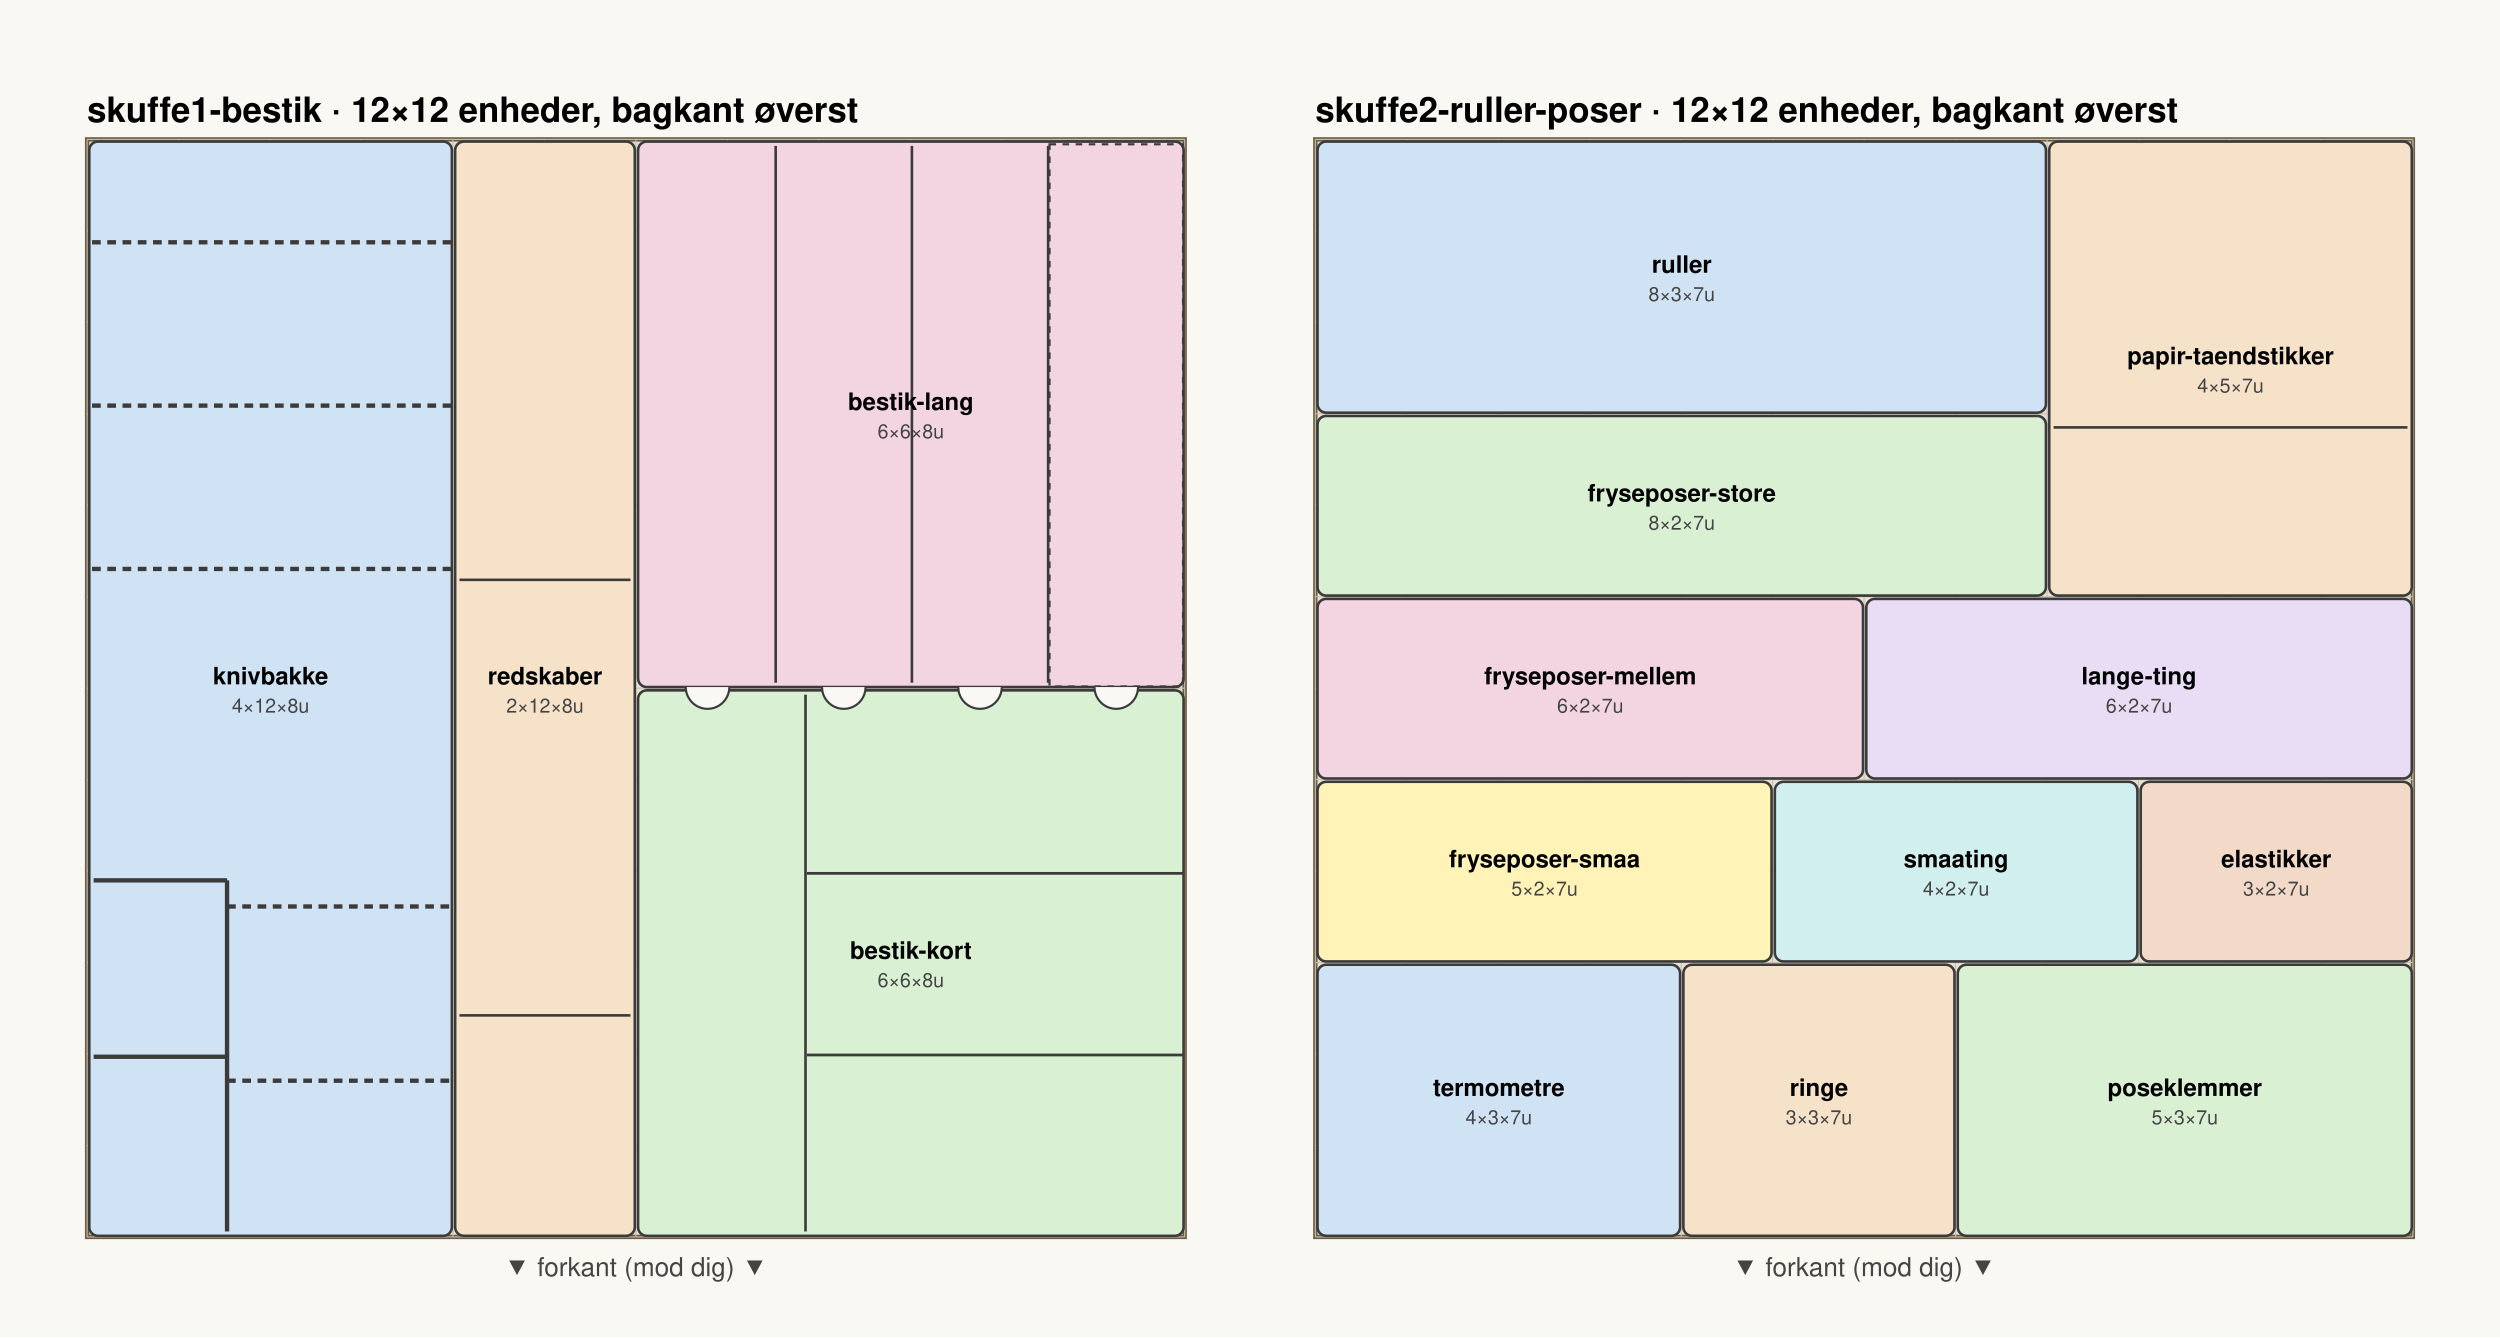
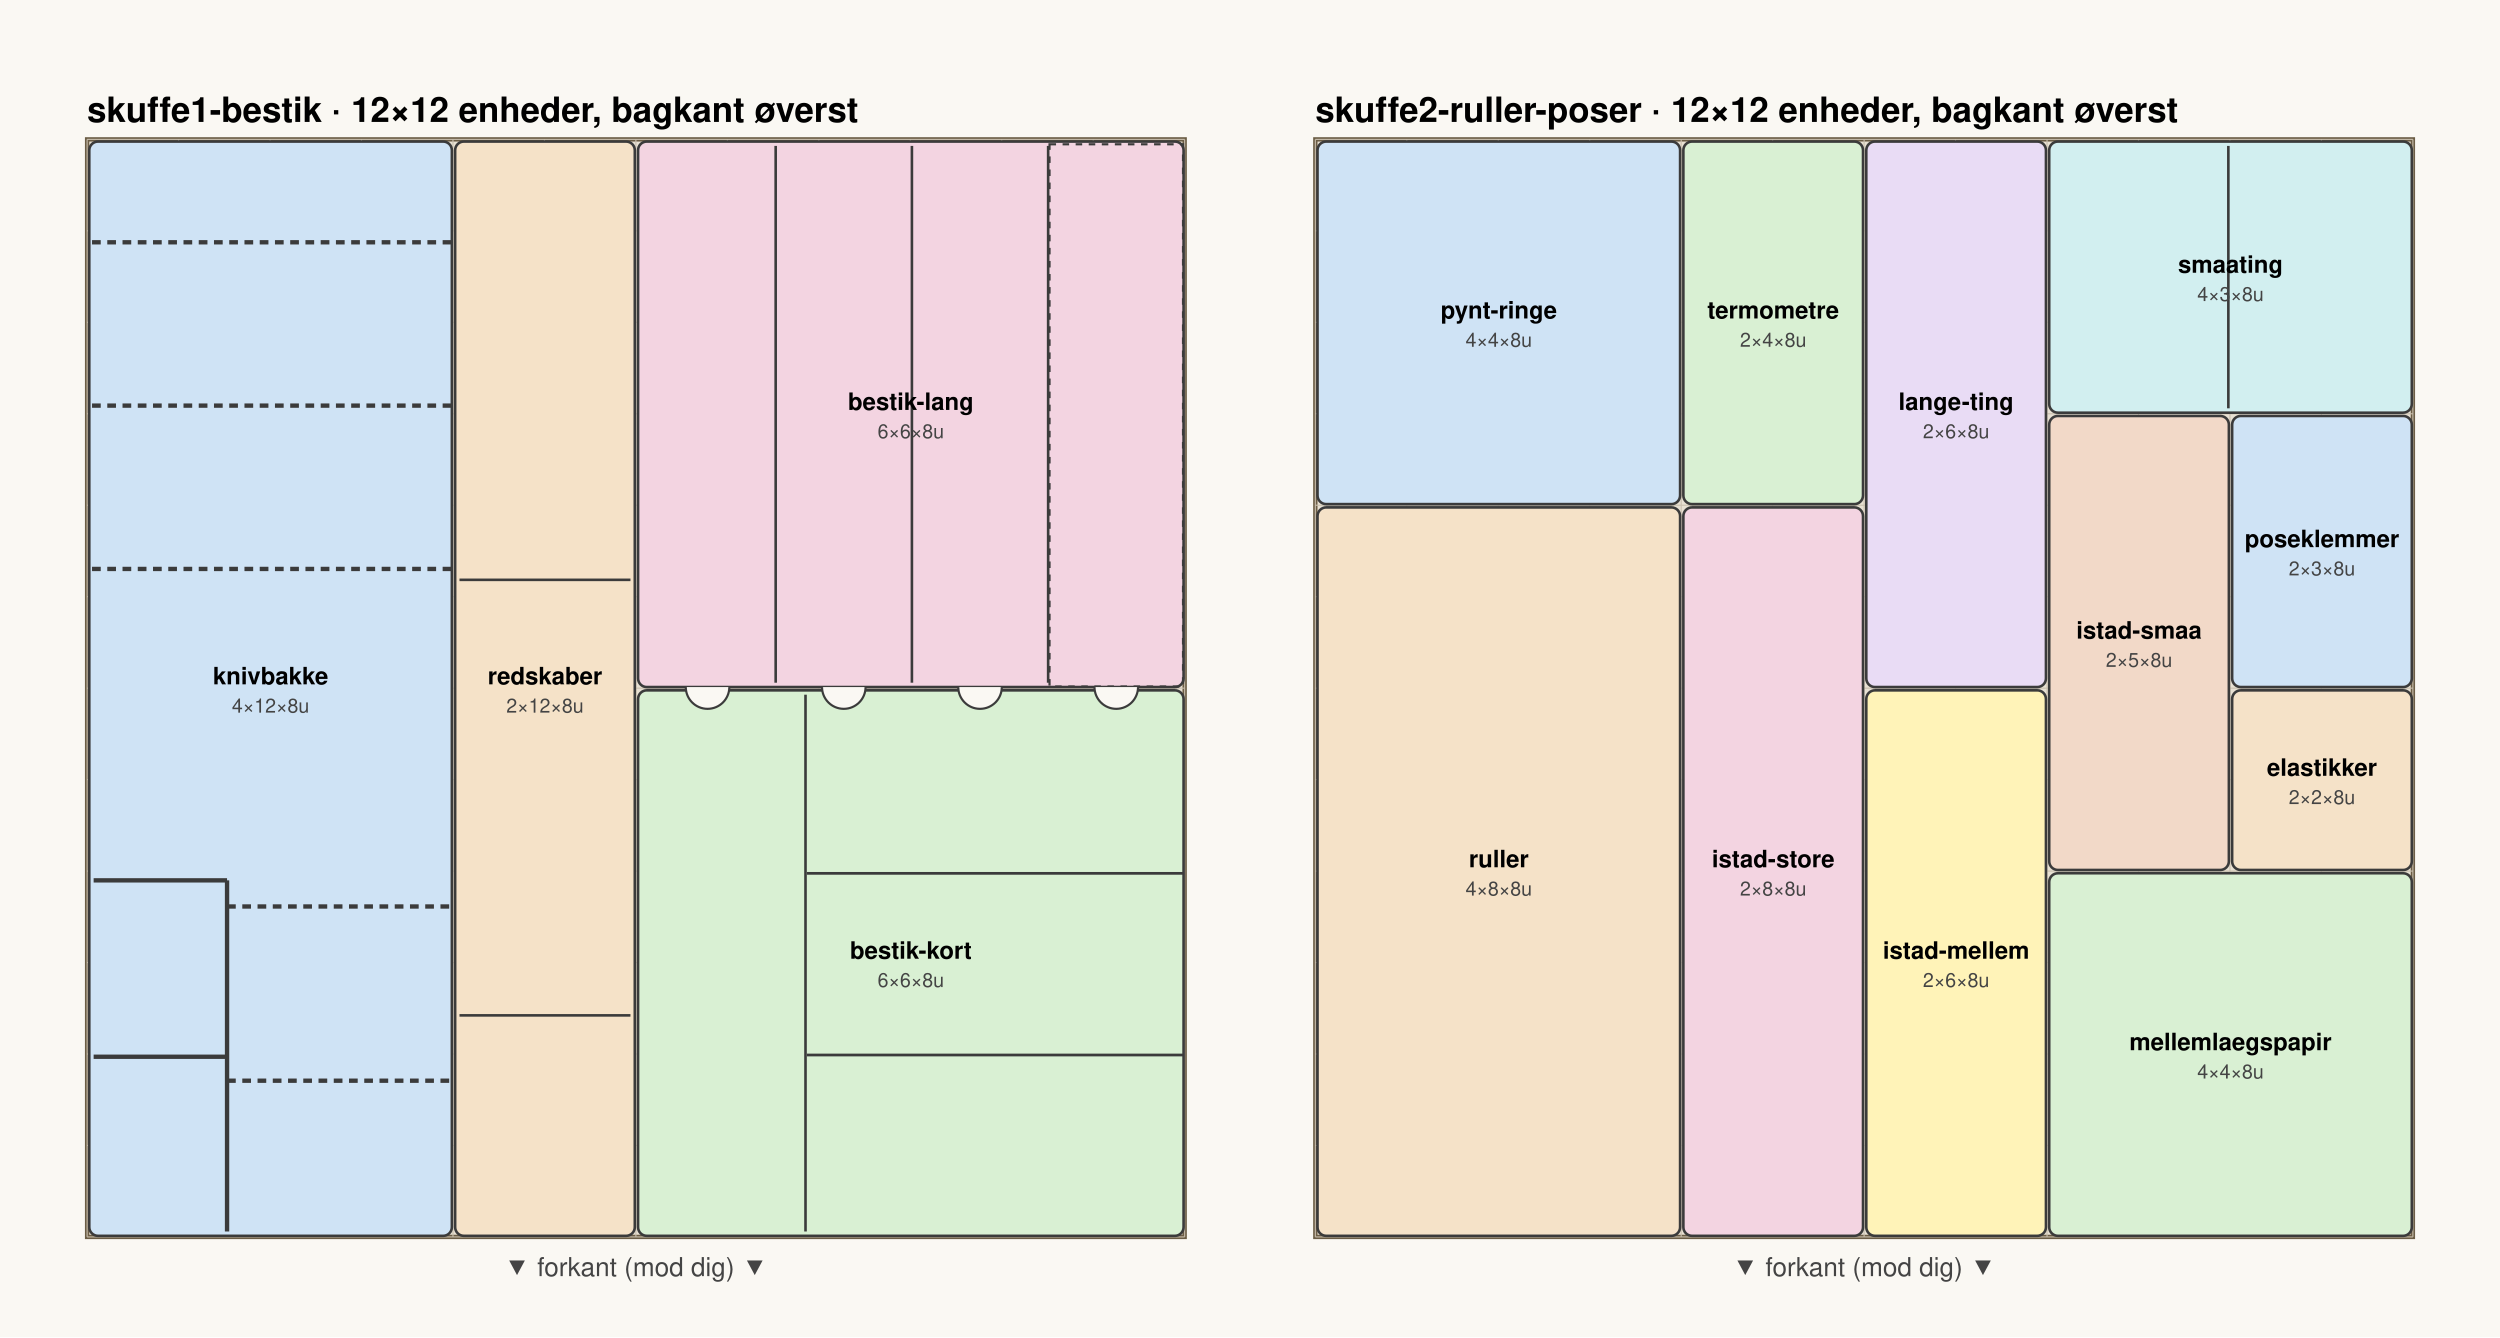
<svg xmlns="http://www.w3.org/2000/svg" width="1148.0" height="614.0" viewBox="0 0 1148.0 614.0" font-family="Helvetica, Arial, sans-serif">
  <rect width="100%" height="100%" fill="#faf8f3" />
  <text x="40.0" y="56" font-size="16" font-weight="bold">skuffe1-bestik  ·  12×12 enheder, bagkant øverst</text>
  <rect x="40.0" y="64" width="504.0" height="504.0" fill="#e8e1d3" stroke="#6b5d45" stroke-width="2" />
  <line x1="40.0" y1="64" x2="40.0" y2="568.0" stroke="#c9bfae" stroke-width="0.5" />
  <line x1="82.0" y1="64" x2="82.0" y2="568.0" stroke="#c9bfae" stroke-width="0.5" />
  <line x1="124.0" y1="64" x2="124.0" y2="568.0" stroke="#c9bfae" stroke-width="0.5" />
  <line x1="166.0" y1="64" x2="166.0" y2="568.0" stroke="#c9bfae" stroke-width="0.5" />
  <line x1="208.0" y1="64" x2="208.0" y2="568.0" stroke="#c9bfae" stroke-width="0.5" />
  <line x1="250.0" y1="64" x2="250.0" y2="568.0" stroke="#c9bfae" stroke-width="0.5" />
  <line x1="292.0" y1="64" x2="292.0" y2="568.0" stroke="#c9bfae" stroke-width="0.5" />
  <line x1="334.0" y1="64" x2="334.0" y2="568.0" stroke="#c9bfae" stroke-width="0.5" />
  <line x1="376.0" y1="64" x2="376.0" y2="568.0" stroke="#c9bfae" stroke-width="0.5" />
  <line x1="418.0" y1="64" x2="418.0" y2="568.0" stroke="#c9bfae" stroke-width="0.5" />
  <line x1="460.0" y1="64" x2="460.0" y2="568.0" stroke="#c9bfae" stroke-width="0.5" />
  <line x1="502.0" y1="64" x2="502.0" y2="568.0" stroke="#c9bfae" stroke-width="0.5" />
  <line x1="544.0" y1="64" x2="544.0" y2="568.0" stroke="#c9bfae" stroke-width="0.5" />
  <line x1="40.0" y1="64.0" x2="544.0" y2="64.0" stroke="#c9bfae" stroke-width="0.5" />
  <line x1="40.0" y1="106.0" x2="544.0" y2="106.0" stroke="#c9bfae" stroke-width="0.5" />
  <line x1="40.0" y1="148.0" x2="544.0" y2="148.0" stroke="#c9bfae" stroke-width="0.5" />
  <line x1="40.0" y1="190.0" x2="544.0" y2="190.0" stroke="#c9bfae" stroke-width="0.5" />
  <line x1="40.0" y1="232.0" x2="544.0" y2="232.0" stroke="#c9bfae" stroke-width="0.5" />
  <line x1="40.0" y1="274.0" x2="544.0" y2="274.0" stroke="#c9bfae" stroke-width="0.5" />
  <line x1="40.0" y1="316.0" x2="544.0" y2="316.0" stroke="#c9bfae" stroke-width="0.5" />
  <line x1="40.0" y1="358.0" x2="544.0" y2="358.0" stroke="#c9bfae" stroke-width="0.5" />
  <line x1="40.0" y1="400.0" x2="544.0" y2="400.0" stroke="#c9bfae" stroke-width="0.5" />
  <line x1="40.0" y1="442.0" x2="544.0" y2="442.0" stroke="#c9bfae" stroke-width="0.5" />
  <line x1="40.0" y1="484.0" x2="544.0" y2="484.0" stroke="#c9bfae" stroke-width="0.5" />
  <line x1="40.0" y1="526.0" x2="544.0" y2="526.0" stroke="#c9bfae" stroke-width="0.5" />
  <line x1="40.0" y1="568.0" x2="544.0" y2="568.0" stroke="#c9bfae" stroke-width="0.5" />
  <rect x="41.0" y="65.0" width="166.5" height="502.5" rx="4" fill="#cfe3f5" stroke="#3b3b3b" stroke-width="1.2" />
  <line x1="42.26" y1="111.26" x2="207.24" y2="111.26" stroke="#3b3b3b" stroke-width="2" stroke-dasharray="4 3" />
  <line x1="42.26" y1="186.26" x2="207.24" y2="186.26" stroke="#3b3b3b" stroke-width="2" stroke-dasharray="4 3" />
  <line x1="42.26" y1="261.26" x2="207.24" y2="261.26" stroke="#3b3b3b" stroke-width="2" stroke-dasharray="4 3" />
  <line x1="104.26" y1="416.26" x2="207.24" y2="416.26" stroke="#3b3b3b" stroke-width="2" stroke-dasharray="4 3" />
  <line x1="104.26" y1="496.26" x2="207.24" y2="496.26" stroke="#3b3b3b" stroke-width="2" stroke-dasharray="4 3" />
  <line x1="104.26" y1="404.26" x2="104.26" y2="565.5" stroke="#3b3b3b" stroke-width="2" />
  <line x1="43.0" y1="404.26" x2="104.26" y2="404.26" stroke="#3b3b3b" stroke-width="2" />
  <line x1="43.0" y1="485.26" x2="104.26" y2="485.26" stroke="#3b3b3b" stroke-width="2" />
  <text x="124.25" y="314.25" font-size="11" text-anchor="middle" font-weight="bold">knivbakke</text>
  <text x="124.25" y="327.25" font-size="9" text-anchor="middle" fill="#444">4×12×8u</text>
  <rect x="209.0" y="65.0" width="82.5" height="502.5" rx="4" fill="#f5e2c8" stroke="#3b3b3b" stroke-width="1.2" />
  <line x1="211.0" y1="266.26" x2="289.5" y2="266.26" stroke="#3b3b3b" stroke-width="1.2" />
  <line x1="211.0" y1="466.26" x2="289.5" y2="466.26" stroke="#3b3b3b" stroke-width="1.2" />
  <text x="250.25" y="314.25" font-size="11" text-anchor="middle" font-weight="bold">redskaber</text>
  <text x="250.25" y="327.25" font-size="9" text-anchor="middle" fill="#444">2×12×8u</text>
  <rect x="293.0" y="317.0" width="250.5" height="250.5" rx="4" fill="#d9f0d3" stroke="#3b3b3b" stroke-width="1.2" />
  <line x1="369.89" y1="319.0" x2="369.89" y2="565.5" stroke="#3b3b3b" stroke-width="1.2" />
  <rect x="370.52" y="400.413" width="172.72" height="1.26" fill="#3b3b3b" />
  <rect x="370.52" y="483.827" width="172.72" height="1.26" fill="#3b3b3b" />
  <text x="418.25" y="440.25" font-size="11" text-anchor="middle" font-weight="bold">bestik-kort</text>
  <text x="418.25" y="453.25" font-size="9" text-anchor="middle" fill="#444">6×6×8u</text>
  <rect x="293.0" y="65.0" width="250.5" height="250.5" rx="4" fill="#f3d4e1" stroke="#3b3b3b" stroke-width="1.2" />
  <line x1="356.19" y1="67.0" x2="356.19" y2="313.5" stroke="#3b3b3b" stroke-width="1.2" />
  <line x1="418.75" y1="67.0" x2="418.75" y2="313.5" stroke="#3b3b3b" stroke-width="1.2" />
  <line x1="481.31" y1="67.0" x2="481.31" y2="313.5" stroke="#3b3b3b" stroke-width="1.2" />
  <rect x="481.94" y="66.26" width="61.3" height="248.98" fill="none" stroke="#3b3b3b" stroke-width="1" stroke-dasharray="3 3" />
  <path d="M 314.91 315.5 a 10 10 0 0 0 20 0" fill="#faf8f3" stroke="#3b3b3b" stroke-width="1" />
  <path d="M 377.47 315.5 a 10 10 0 0 0 20 0" fill="#faf8f3" stroke="#3b3b3b" stroke-width="1" />
  <path d="M 440.03 315.5 a 10 10 0 0 0 20 0" fill="#faf8f3" stroke="#3b3b3b" stroke-width="1" />
  <path d="M 502.59 315.5 a 10 10 0 0 0 20 0" fill="#faf8f3" stroke="#3b3b3b" stroke-width="1" />
  <text x="418.25" y="188.25" font-size="11" text-anchor="middle" font-weight="bold">bestik-lang</text>
  <text x="418.25" y="201.25" font-size="9" text-anchor="middle" fill="#444">6×6×8u</text>
  <text x="292.0" y="586.0" font-size="12" text-anchor="middle" fill="#444">▼ forkant (mod dig) ▼</text>
  <text x="604.0" y="56" font-size="16" font-weight="bold">skuffe2-ruller-poser  ·  12×12 enheder, bagkant øverst</text>
  <rect x="604.0" y="64" width="504.0" height="504.0" fill="#e8e1d3" stroke="#6b5d45" stroke-width="2" />
  <line x1="604.0" y1="64" x2="604.0" y2="568.0" stroke="#c9bfae" stroke-width="0.5" />
  <line x1="646.0" y1="64" x2="646.0" y2="568.0" stroke="#c9bfae" stroke-width="0.5" />
  <line x1="688.0" y1="64" x2="688.0" y2="568.0" stroke="#c9bfae" stroke-width="0.5" />
  <line x1="730.0" y1="64" x2="730.0" y2="568.0" stroke="#c9bfae" stroke-width="0.5" />
  <line x1="772.0" y1="64" x2="772.0" y2="568.0" stroke="#c9bfae" stroke-width="0.5" />
  <line x1="814.0" y1="64" x2="814.0" y2="568.0" stroke="#c9bfae" stroke-width="0.5" />
  <line x1="856.0" y1="64" x2="856.0" y2="568.0" stroke="#c9bfae" stroke-width="0.5" />
  <line x1="898.0" y1="64" x2="898.0" y2="568.0" stroke="#c9bfae" stroke-width="0.5" />
  <line x1="940.0" y1="64" x2="940.0" y2="568.0" stroke="#c9bfae" stroke-width="0.5" />
  <line x1="982.0" y1="64" x2="982.0" y2="568.0" stroke="#c9bfae" stroke-width="0.5" />
  <line x1="1024.0" y1="64" x2="1024.0" y2="568.0" stroke="#c9bfae" stroke-width="0.5" />
  <line x1="1066.0" y1="64" x2="1066.0" y2="568.0" stroke="#c9bfae" stroke-width="0.5" />
  <line x1="1108.0" y1="64" x2="1108.0" y2="568.0" stroke="#c9bfae" stroke-width="0.5" />
  <line x1="604.0" y1="64.0" x2="1108.0" y2="64.0" stroke="#c9bfae" stroke-width="0.5" />
  <line x1="604.0" y1="106.0" x2="1108.0" y2="106.0" stroke="#c9bfae" stroke-width="0.5" />
  <line x1="604.0" y1="148.0" x2="1108.0" y2="148.0" stroke="#c9bfae" stroke-width="0.5" />
  <line x1="604.0" y1="190.0" x2="1108.0" y2="190.0" stroke="#c9bfae" stroke-width="0.5" />
  <line x1="604.0" y1="232.0" x2="1108.0" y2="232.0" stroke="#c9bfae" stroke-width="0.5" />
  <line x1="604.0" y1="274.0" x2="1108.0" y2="274.0" stroke="#c9bfae" stroke-width="0.5" />
  <line x1="604.0" y1="316.0" x2="1108.0" y2="316.0" stroke="#c9bfae" stroke-width="0.5" />
  <line x1="604.0" y1="358.0" x2="1108.0" y2="358.0" stroke="#c9bfae" stroke-width="0.5" />
  <line x1="604.0" y1="400.0" x2="1108.0" y2="400.0" stroke="#c9bfae" stroke-width="0.5" />
  <line x1="604.0" y1="442.0" x2="1108.0" y2="442.0" stroke="#c9bfae" stroke-width="0.5" />
  <line x1="604.0" y1="484.0" x2="1108.0" y2="484.0" stroke="#c9bfae" stroke-width="0.5" />
  <line x1="604.0" y1="526.0" x2="1108.0" y2="526.0" stroke="#c9bfae" stroke-width="0.5" />
  <line x1="604.0" y1="568.0" x2="1108.0" y2="568.0" stroke="#c9bfae" stroke-width="0.5" />
-   <rect x="605.0" y="65.0" width="334.5" height="124.5" rx="4" fill="#cfe3f5" stroke="#3b3b3b" stroke-width="1.2" />
-   <text x="772.25" y="125.25" font-size="11" text-anchor="middle" font-weight="bold">ruller</text>
-   <text x="772.25" y="138.25" font-size="9" text-anchor="middle" fill="#444">8×3×7u</text>
-   <rect x="941.0" y="65.0" width="166.5" height="208.5" rx="4" fill="#f5e2c8" stroke="#3b3b3b" stroke-width="1.2" />
-   <line x1="943.0" y1="196.26" x2="1105.5" y2="196.26" stroke="#3b3b3b" stroke-width="1.2" />
-   <text x="1024.25" y="167.25" font-size="11" text-anchor="middle" font-weight="bold">papir-taendstikker</text>
-   <text x="1024.25" y="180.25" font-size="9" text-anchor="middle" fill="#444">4×5×7u</text>
-   <rect x="605.0" y="191.0" width="334.5" height="82.5" rx="4" fill="#d9f0d3" stroke="#3b3b3b" stroke-width="1.2" />
-   <text x="772.25" y="230.25" font-size="11" text-anchor="middle" font-weight="bold">fryseposer-store</text>
-   <text x="772.25" y="243.25" font-size="9" text-anchor="middle" fill="#444">8×2×7u</text>
-   <rect x="605.0" y="275.0" width="250.5" height="82.5" rx="4" fill="#f3d4e1" stroke="#3b3b3b" stroke-width="1.2" />
-   <text x="730.25" y="314.25" font-size="11" text-anchor="middle" font-weight="bold">fryseposer-mellem</text>
-   <text x="730.25" y="327.25" font-size="9" text-anchor="middle" fill="#444">6×2×7u</text>
-   <rect x="857.0" y="275.0" width="250.5" height="82.5" rx="4" fill="#e9dcf5" stroke="#3b3b3b" stroke-width="1.2" />
-   <text x="982.25" y="314.25" font-size="11" text-anchor="middle" font-weight="bold">lange-ting</text>
-   <text x="982.25" y="327.25" font-size="9" text-anchor="middle" fill="#444">6×2×7u</text>
-   <rect x="605.0" y="359.0" width="208.5" height="82.5" rx="4" fill="#fff3b8" stroke="#3b3b3b" stroke-width="1.2" />
-   <text x="709.25" y="398.25" font-size="11" text-anchor="middle" font-weight="bold">fryseposer-smaa</text>
-   <text x="709.25" y="411.25" font-size="9" text-anchor="middle" fill="#444">5×2×7u</text>
-   <rect x="815.0" y="359.0" width="166.5" height="82.5" rx="4" fill="#d2eff0" stroke="#3b3b3b" stroke-width="1.2" />
-   <text x="898.25" y="398.25" font-size="11" text-anchor="middle" font-weight="bold">smaating</text>
-   <text x="898.25" y="411.25" font-size="9" text-anchor="middle" fill="#444">4×2×7u</text>
-   <rect x="983.0" y="359.0" width="124.5" height="82.5" rx="4" fill="#f2d9c8" stroke="#3b3b3b" stroke-width="1.2" />
-   <text x="1045.25" y="398.25" font-size="11" text-anchor="middle" font-weight="bold">elastikker</text>
-   <text x="1045.25" y="411.25" font-size="9" text-anchor="middle" fill="#444">3×2×7u</text>
-   <rect x="605.0" y="443.0" width="166.5" height="124.5" rx="4" fill="#cfe3f5" stroke="#3b3b3b" stroke-width="1.2" />
-   <text x="688.25" y="503.25" font-size="11" text-anchor="middle" font-weight="bold">termometre</text>
-   <text x="688.25" y="516.25" font-size="9" text-anchor="middle" fill="#444">4×3×7u</text>
-   <rect x="773.0" y="443.0" width="124.5" height="124.5" rx="4" fill="#f5e2c8" stroke="#3b3b3b" stroke-width="1.2" />
-   <text x="835.25" y="503.25" font-size="11" text-anchor="middle" font-weight="bold">ringe</text>
-   <text x="835.25" y="516.25" font-size="9" text-anchor="middle" fill="#444">3×3×7u</text>
-   <rect x="899.0" y="443.0" width="208.5" height="124.5" rx="4" fill="#d9f0d3" stroke="#3b3b3b" stroke-width="1.2" />
-   <text x="1003.25" y="503.25" font-size="11" text-anchor="middle" font-weight="bold">poseklemmer</text>
-   <text x="1003.25" y="516.25" font-size="9" text-anchor="middle" fill="#444">5×3×7u</text>
+   <rect x="605.0" y="65.0" width="166.5" height="166.5" rx="4" fill="#cfe3f5" stroke="#3b3b3b" stroke-width="1.2" />
+   <text x="688.25" y="146.25" font-size="11" text-anchor="middle" font-weight="bold">pynt-ringe</text>
+   <text x="688.25" y="159.25" font-size="9" text-anchor="middle" fill="#444">4×4×8u</text>
+   <rect x="605.0" y="233.0" width="166.5" height="334.5" rx="4" fill="#f5e2c8" stroke="#3b3b3b" stroke-width="1.2" />
+   <text x="688.25" y="398.25" font-size="11" text-anchor="middle" font-weight="bold">ruller</text>
+   <text x="688.25" y="411.25" font-size="9" text-anchor="middle" fill="#444">4×8×8u</text>
+   <rect x="773.0" y="65.0" width="82.5" height="166.5" rx="4" fill="#d9f0d3" stroke="#3b3b3b" stroke-width="1.2" />
+   <text x="814.25" y="146.25" font-size="11" text-anchor="middle" font-weight="bold">termometre</text>
+   <text x="814.25" y="159.25" font-size="9" text-anchor="middle" fill="#444">2×4×8u</text>
+   <rect x="773.0" y="233.0" width="82.5" height="334.5" rx="4" fill="#f3d4e1" stroke="#3b3b3b" stroke-width="1.2" />
+   <text x="814.25" y="398.25" font-size="11" text-anchor="middle" font-weight="bold">istad-store</text>
+   <text x="814.25" y="411.25" font-size="9" text-anchor="middle" fill="#444">2×8×8u</text>
+   <rect x="857.0" y="65.0" width="82.5" height="250.5" rx="4" fill="#e9dcf5" stroke="#3b3b3b" stroke-width="1.2" />
+   <text x="898.25" y="188.25" font-size="11" text-anchor="middle" font-weight="bold">lange-ting</text>
+   <text x="898.25" y="201.25" font-size="9" text-anchor="middle" fill="#444">2×6×8u</text>
+   <rect x="857.0" y="317.0" width="82.5" height="250.5" rx="4" fill="#fff3b8" stroke="#3b3b3b" stroke-width="1.2" />
+   <text x="898.25" y="440.25" font-size="11" text-anchor="middle" font-weight="bold">istad-mellem</text>
+   <text x="898.25" y="453.25" font-size="9" text-anchor="middle" fill="#444">2×6×8u</text>
+   <rect x="941.0" y="65.0" width="166.5" height="124.5" rx="4" fill="#d2eff0" stroke="#3b3b3b" stroke-width="1.2" />
+   <line x1="1023.26" y1="67.0" x2="1023.26" y2="187.5" stroke="#3b3b3b" stroke-width="1.2" />
+   <text x="1024.25" y="125.25" font-size="11" text-anchor="middle" font-weight="bold">smaating</text>
+   <text x="1024.25" y="138.25" font-size="9" text-anchor="middle" fill="#444">4×3×8u</text>
+   <rect x="941.0" y="191.0" width="82.5" height="208.5" rx="4" fill="#f2d9c8" stroke="#3b3b3b" stroke-width="1.2" />
+   <text x="982.25" y="293.25" font-size="11" text-anchor="middle" font-weight="bold">istad-smaa</text>
+   <text x="982.25" y="306.25" font-size="9" text-anchor="middle" fill="#444">2×5×8u</text>
+   <rect x="1025.0" y="191.0" width="82.5" height="124.5" rx="4" fill="#cfe3f5" stroke="#3b3b3b" stroke-width="1.2" />
+   <text x="1066.25" y="251.25" font-size="11" text-anchor="middle" font-weight="bold">poseklemmer</text>
+   <text x="1066.25" y="264.25" font-size="9" text-anchor="middle" fill="#444">2×3×8u</text>
+   <rect x="1025.0" y="317.0" width="82.5" height="82.5" rx="4" fill="#f5e2c8" stroke="#3b3b3b" stroke-width="1.2" />
+   <text x="1066.25" y="356.25" font-size="11" text-anchor="middle" font-weight="bold">elastikker</text>
+   <text x="1066.25" y="369.25" font-size="9" text-anchor="middle" fill="#444">2×2×8u</text>
+   <rect x="941.0" y="401.0" width="166.5" height="166.5" rx="4" fill="#d9f0d3" stroke="#3b3b3b" stroke-width="1.2" />
+   <text x="1024.25" y="482.25" font-size="11" text-anchor="middle" font-weight="bold">mellemlaegspapir</text>
+   <text x="1024.25" y="495.25" font-size="9" text-anchor="middle" fill="#444">4×4×8u</text>
  <text x="856.0" y="586.0" font-size="12" text-anchor="middle" fill="#444">▼ forkant (mod dig) ▼</text>
</svg>
